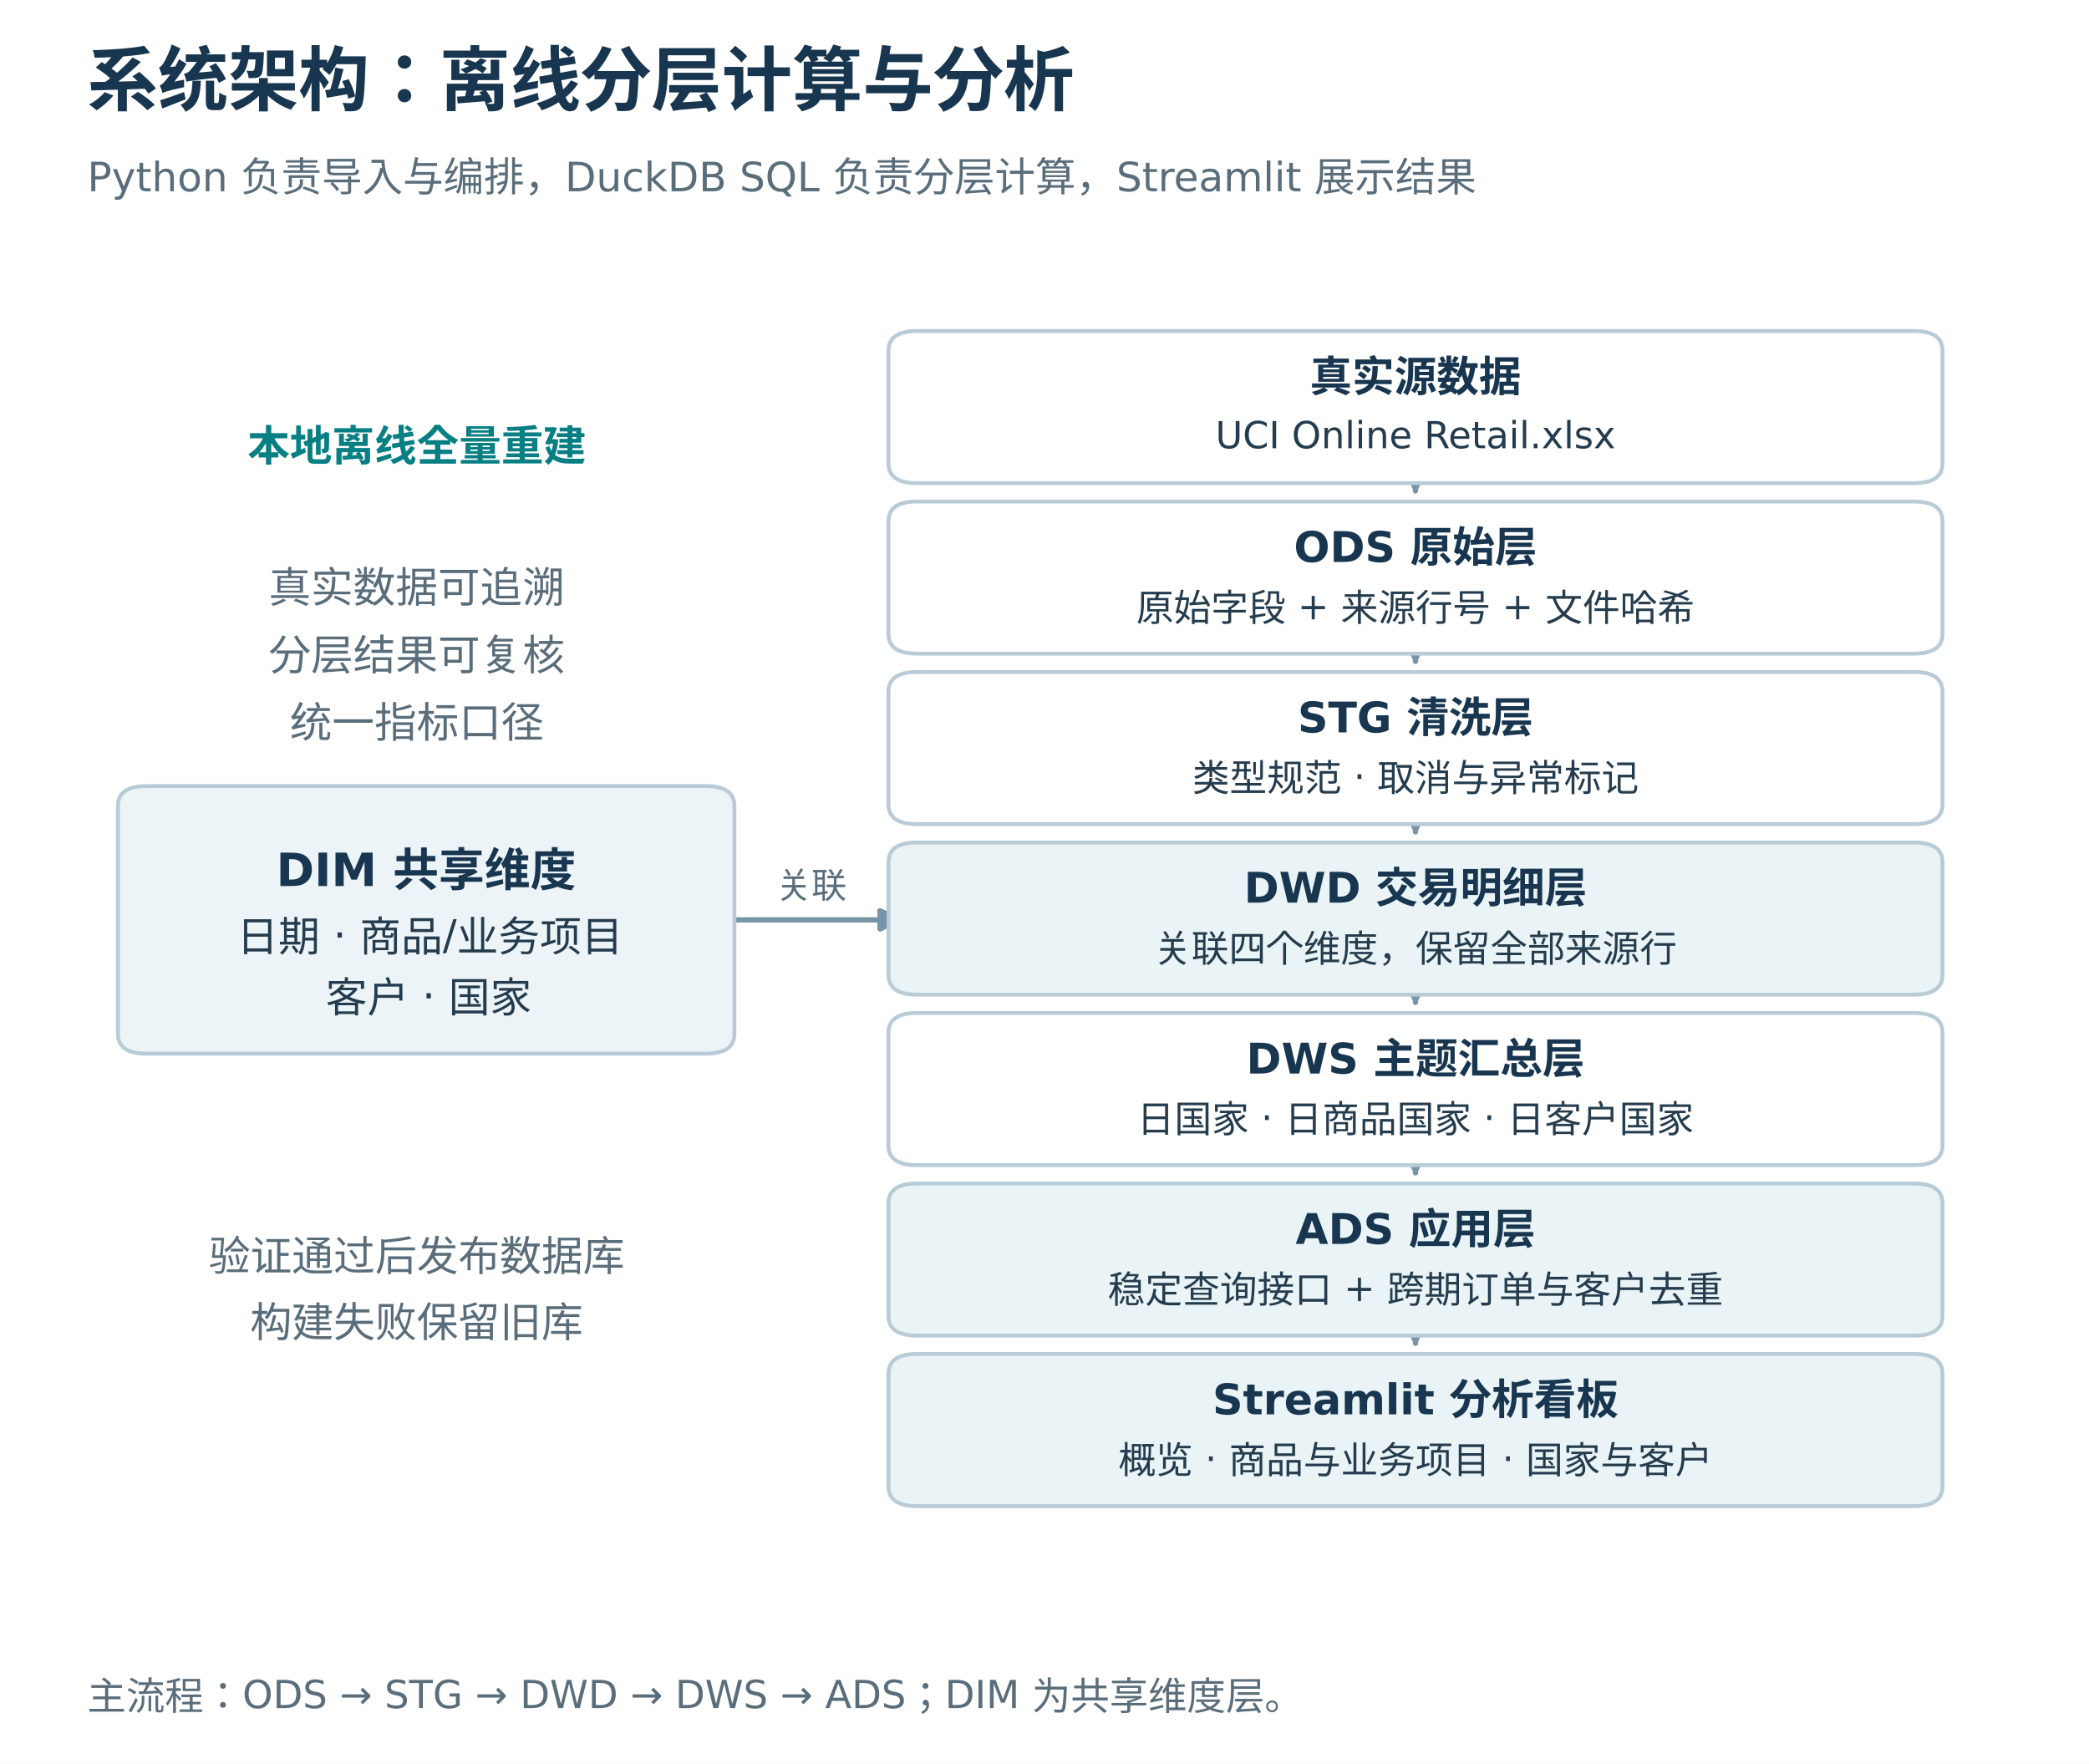
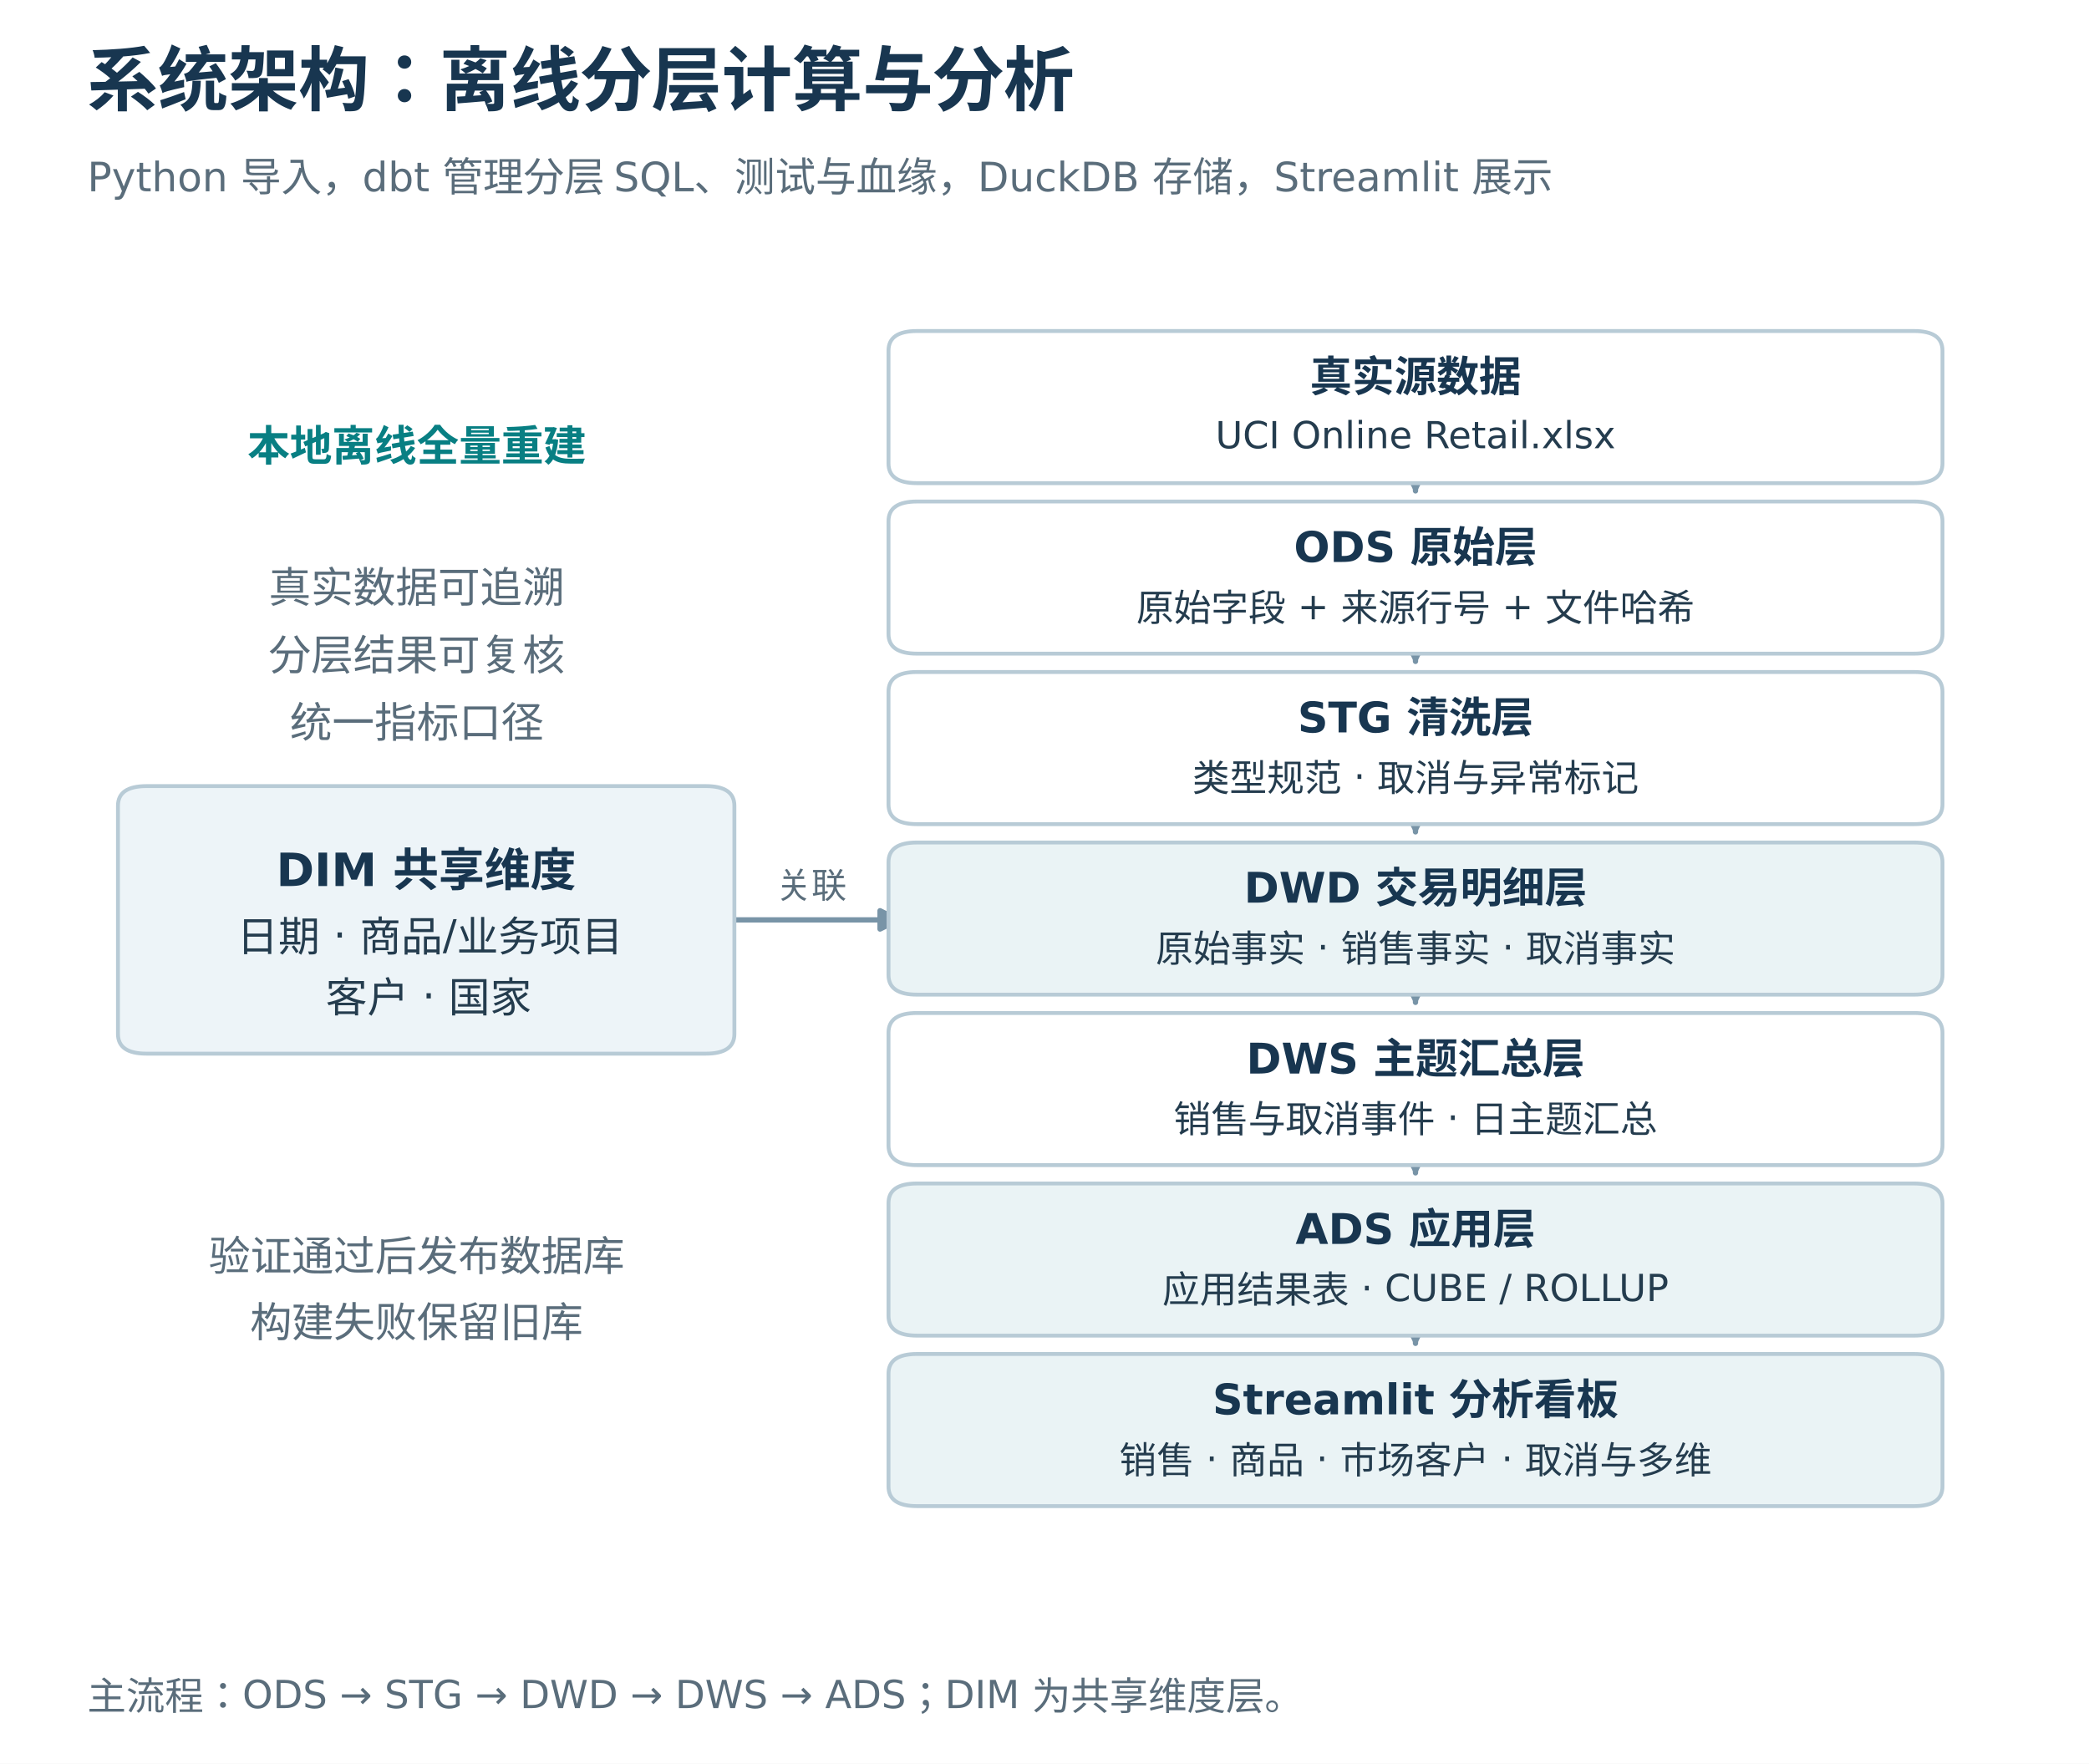
<svg xmlns="http://www.w3.org/2000/svg" width="592.704pt" height="500.395pt" viewBox="0 0 592.704 500.395" version="1.1">
  <defs>
    <style type="text/css">*{stroke-linejoin: round; stroke-linecap: butt}</style>
  </defs>
  <g id="figure_1">
    <g id="patch_1">
-       <path d="M 0 500.395  L 592.704 500.395  L 592.704 0  L 0 0  z " style="fill: #ffffff" />
+       <path d="M 0 500.395 L 592.704 500.395 L 592.704 0 L 0 0 z " style="fill: #ffffff" />
    </g>
    <g id="axes_1">
      <g id="patch_2">
-         <path d="M 401.612 139.08  Q 401.612 139.683 401.612 138.609  " clip-path="url(#pe6fbc83a17)" style="fill: none; stroke: #7894a7; stroke-width: 1.5; stroke-linecap: round" />
-         <path d="M 404.212 133.409  L 401.612 138.609  L 399.012 133.409  z " clip-path="url(#pe6fbc83a17)" style="fill: #7894a7; stroke: #7894a7; stroke-width: 1.5; stroke-linecap: round" />
+         <path d="M 401.612 139.08 Q 401.612 139.683 401.612 138.609 " clip-path="url(#p4b04b3a8ed)" style="fill: none; stroke: #7894a7; stroke-width: 1.5; stroke-linecap: round" />
+         <path d="M 404.212 133.409 L 401.612 138.609 L 399.012 133.409 z " clip-path="url(#p4b04b3a8ed)" style="fill: #7894a7; stroke: #7894a7; stroke-width: 1.5; stroke-linecap: round" />
      </g>
      <g id="patch_3">
-         <path d="M 401.612 187.453  Q 401.612 188.056 401.612 186.982  " clip-path="url(#pe6fbc83a17)" style="fill: none; stroke: #7894a7; stroke-width: 1.5; stroke-linecap: round" />
-         <path d="M 404.212 181.782  L 401.612 186.982  L 399.012 181.782  z " clip-path="url(#pe6fbc83a17)" style="fill: #7894a7; stroke: #7894a7; stroke-width: 1.5; stroke-linecap: round" />
+         <path d="M 401.612 187.453 Q 401.612 188.056 401.612 186.982 " clip-path="url(#p4b04b3a8ed)" style="fill: none; stroke: #7894a7; stroke-width: 1.5; stroke-linecap: round" />
+         <path d="M 404.212 181.782 L 401.612 186.982 L 399.012 181.782 z " clip-path="url(#p4b04b3a8ed)" style="fill: #7894a7; stroke: #7894a7; stroke-width: 1.5; stroke-linecap: round" />
      </g>
      <g id="patch_4">
-         <path d="M 401.612 235.825  Q 401.612 236.428 401.612 235.354  " clip-path="url(#pe6fbc83a17)" style="fill: none; stroke: #7894a7; stroke-width: 1.5; stroke-linecap: round" />
-         <path d="M 404.212 230.154  L 401.612 235.354  L 399.012 230.154  z " clip-path="url(#pe6fbc83a17)" style="fill: #7894a7; stroke: #7894a7; stroke-width: 1.5; stroke-linecap: round" />
+         <path d="M 401.612 235.825 Q 401.612 236.428 401.612 235.354 " clip-path="url(#p4b04b3a8ed)" style="fill: none; stroke: #7894a7; stroke-width: 1.5; stroke-linecap: round" />
+         <path d="M 404.212 230.154 L 401.612 235.354 L 399.012 230.154 z " clip-path="url(#p4b04b3a8ed)" style="fill: #7894a7; stroke: #7894a7; stroke-width: 1.5; stroke-linecap: round" />
      </g>
      <g id="patch_5">
-         <path d="M 401.612 284.198  Q 401.612 284.801 401.612 283.727  " clip-path="url(#pe6fbc83a17)" style="fill: none; stroke: #7894a7; stroke-width: 1.5; stroke-linecap: round" />
-         <path d="M 404.212 278.527  L 401.612 283.727  L 399.012 278.527  z " clip-path="url(#pe6fbc83a17)" style="fill: #7894a7; stroke: #7894a7; stroke-width: 1.5; stroke-linecap: round" />
+         <path d="M 401.612 284.198 Q 401.612 284.801 401.612 283.727 " clip-path="url(#p4b04b3a8ed)" style="fill: none; stroke: #7894a7; stroke-width: 1.5; stroke-linecap: round" />
+         <path d="M 404.212 278.527 L 401.612 283.727 L 399.012 278.527 z " clip-path="url(#p4b04b3a8ed)" style="fill: #7894a7; stroke: #7894a7; stroke-width: 1.5; stroke-linecap: round" />
      </g>
      <g id="patch_6">
-         <path d="M 401.612 332.57  Q 401.612 333.173 401.612 332.099  " clip-path="url(#pe6fbc83a17)" style="fill: none; stroke: #7894a7; stroke-width: 1.5; stroke-linecap: round" />
-         <path d="M 404.212 326.899  L 401.612 332.099  L 399.012 326.899  z " clip-path="url(#pe6fbc83a17)" style="fill: #7894a7; stroke: #7894a7; stroke-width: 1.5; stroke-linecap: round" />
+         <path d="M 401.612 332.57 Q 401.612 333.173 401.612 332.099 " clip-path="url(#p4b04b3a8ed)" style="fill: none; stroke: #7894a7; stroke-width: 1.5; stroke-linecap: round" />
+         <path d="M 404.212 326.899 L 401.612 332.099 L 399.012 326.899 z " clip-path="url(#p4b04b3a8ed)" style="fill: #7894a7; stroke: #7894a7; stroke-width: 1.5; stroke-linecap: round" />
      </g>
      <g id="patch_7">
-         <path d="M 401.612 380.943  Q 401.612 381.546 401.612 380.472  " clip-path="url(#pe6fbc83a17)" style="fill: none; stroke: #7894a7; stroke-width: 1.5; stroke-linecap: round" />
-         <path d="M 404.212 375.272  L 401.612 380.472  L 399.012 375.272  z " clip-path="url(#pe6fbc83a17)" style="fill: #7894a7; stroke: #7894a7; stroke-width: 1.5; stroke-linecap: round" />
+         <path d="M 401.612 380.943 Q 401.612 381.546 401.612 380.472 " clip-path="url(#p4b04b3a8ed)" style="fill: none; stroke: #7894a7; stroke-width: 1.5; stroke-linecap: round" />
+         <path d="M 404.212 375.272 L 401.612 380.472 L 399.012 375.272 z " clip-path="url(#p4b04b3a8ed)" style="fill: #7894a7; stroke: #7894a7; stroke-width: 1.5; stroke-linecap: round" />
      </g>
      <g id="patch_8">
-         <path d="M 203.891 260.987  Q 230.229 260.987 254.89 260.987  " clip-path="url(#pe6fbc83a17)" style="fill: none; stroke: #7894a7; stroke-width: 1.5; stroke-linecap: round" />
-         <path d="M 249.69 258.387  L 254.89 260.987  L 249.69 263.587  z " clip-path="url(#pe6fbc83a17)" style="fill: #7894a7; stroke: #7894a7; stroke-width: 1.5; stroke-linecap: round" />
+         <path d="M 203.891 260.987 Q 230.229 260.987 254.89 260.987 " clip-path="url(#p4b04b3a8ed)" style="fill: none; stroke: #7894a7; stroke-width: 1.5; stroke-linecap: round" />
+         <path d="M 249.69 258.387 L 254.89 260.987 L 249.69 263.587 z " clip-path="url(#p4b04b3a8ed)" style="fill: #7894a7; stroke: #7894a7; stroke-width: 1.5; stroke-linecap: round" />
      </g>
      <g id="patch_9">
-         <path d="M 260.186 137.079  L 543.038 137.079  Q 551.135 137.079 551.135 131.497  L 551.135 99.497  Q 551.135 93.916 543.038 93.916  L 260.186 93.916  Q 252.089 93.916 252.089 99.497  L 252.089 131.497  Q 252.089 137.079 260.186 137.079  z " clip-path="url(#pe6fbc83a17)" style="fill: #ffffff; stroke: #b8cbd6; stroke-width: 1.1; stroke-linejoin: miter" />
+         <path d="M 260.186 137.079 L 543.038 137.079 Q 551.135 137.079 551.135 131.497 L 551.135 99.497 Q 551.135 93.916 543.038 93.916 L 260.186 93.916 Q 252.089 93.916 252.089 99.497 L 252.089 131.497 Q 252.089 137.079 260.186 137.079 z " clip-path="url(#p4b04b3a8ed)" style="fill: #ffffff; stroke: #b8cbd6; stroke-width: 1.1; stroke-linejoin: miter" />
      </g>
      <g id="patch_10">
-         <path d="M 260.186 185.451  L 543.038 185.451  Q 551.135 185.451 551.135 179.87  L 551.135 147.869  Q 551.135 142.288 543.038 142.288  L 260.186 142.288  Q 252.089 142.288 252.089 147.869  L 252.089 179.87  Q 252.089 185.451 260.186 185.451  z " clip-path="url(#pe6fbc83a17)" style="fill: #ffffff; stroke: #b8cbd6; stroke-width: 1.1; stroke-linejoin: miter" />
+         <path d="M 260.186 185.451 L 543.038 185.451 Q 551.135 185.451 551.135 179.87 L 551.135 147.869 Q 551.135 142.288 543.038 142.288 L 260.186 142.288 Q 252.089 142.288 252.089 147.869 L 252.089 179.87 Q 252.089 185.451 260.186 185.451 z " clip-path="url(#p4b04b3a8ed)" style="fill: #ffffff; stroke: #b8cbd6; stroke-width: 1.1; stroke-linejoin: miter" />
      </g>
      <g id="patch_11">
-         <path d="M 260.186 233.824  L 543.038 233.824  Q 551.135 233.824 551.135 228.242  L 551.135 196.242  Q 551.135 190.66 543.038 190.66  L 260.186 190.66  Q 252.089 190.66 252.089 196.242  L 252.089 228.242  Q 252.089 233.824 260.186 233.824  z " clip-path="url(#pe6fbc83a17)" style="fill: #ffffff; stroke: #b8cbd6; stroke-width: 1.1; stroke-linejoin: miter" />
+         <path d="M 260.186 233.824 L 543.038 233.824 Q 551.135 233.824 551.135 228.242 L 551.135 196.242 Q 551.135 190.66 543.038 190.66 L 260.186 190.66 Q 252.089 190.66 252.089 196.242 L 252.089 228.242 Q 252.089 233.824 260.186 233.824 z " clip-path="url(#p4b04b3a8ed)" style="fill: #ffffff; stroke: #b8cbd6; stroke-width: 1.1; stroke-linejoin: miter" />
      </g>
      <g id="patch_12">
-         <path d="M 260.186 282.196  L 543.038 282.196  Q 551.135 282.196 551.135 276.615  L 551.135 244.614  Q 551.135 239.033 543.038 239.033  L 260.186 239.033  Q 252.089 239.033 252.089 244.614  L 252.089 276.615  Q 252.089 282.196 260.186 282.196  z " clip-path="url(#pe6fbc83a17)" style="fill: #eaf3f5; stroke: #b8cbd6; stroke-width: 1.1; stroke-linejoin: miter" />
+         <path d="M 260.186 282.196 L 543.038 282.196 Q 551.135 282.196 551.135 276.615 L 551.135 244.614 Q 551.135 239.033 543.038 239.033 L 260.186 239.033 Q 252.089 239.033 252.089 244.614 L 252.089 276.615 Q 252.089 282.196 260.186 282.196 z " clip-path="url(#p4b04b3a8ed)" style="fill: #eaf3f5; stroke: #b8cbd6; stroke-width: 1.1; stroke-linejoin: miter" />
      </g>
      <g id="patch_13">
-         <path d="M 260.186 330.569  L 543.038 330.569  Q 551.135 330.569 551.135 324.987  L 551.135 292.987  Q 551.135 287.405 543.038 287.405  L 260.186 287.405  Q 252.089 287.405 252.089 292.987  L 252.089 324.987  Q 252.089 330.569 260.186 330.569  z " clip-path="url(#pe6fbc83a17)" style="fill: #ffffff; stroke: #b8cbd6; stroke-width: 1.1; stroke-linejoin: miter" />
+         <path d="M 260.186 330.569 L 543.038 330.569 Q 551.135 330.569 551.135 324.987 L 551.135 292.987 Q 551.135 287.405 543.038 287.405 L 260.186 287.405 Q 252.089 287.405 252.089 292.987 L 252.089 324.987 Q 252.089 330.569 260.186 330.569 z " clip-path="url(#p4b04b3a8ed)" style="fill: #ffffff; stroke: #b8cbd6; stroke-width: 1.1; stroke-linejoin: miter" />
      </g>
      <g id="patch_14">
-         <path d="M 260.186 378.941  L 543.038 378.941  Q 551.135 378.941 551.135 373.36  L 551.135 341.359  Q 551.135 335.778 543.038 335.778  L 260.186 335.778  Q 252.089 335.778 252.089 341.359  L 252.089 373.36  Q 252.089 378.941 260.186 378.941  z " clip-path="url(#pe6fbc83a17)" style="fill: #eaf3f5; stroke: #b8cbd6; stroke-width: 1.1; stroke-linejoin: miter" />
+         <path d="M 260.186 378.941 L 543.038 378.941 Q 551.135 378.941 551.135 373.36 L 551.135 341.359 Q 551.135 335.778 543.038 335.778 L 260.186 335.778 Q 252.089 335.778 252.089 341.359 L 252.089 373.36 Q 252.089 378.941 260.186 378.941 z " clip-path="url(#p4b04b3a8ed)" style="fill: #eaf3f5; stroke: #b8cbd6; stroke-width: 1.1; stroke-linejoin: miter" />
      </g>
      <g id="patch_15">
-         <path d="M 260.186 427.314  L 543.038 427.314  Q 551.135 427.314 551.135 421.732  L 551.135 389.732  Q 551.135 384.15 543.038 384.15  L 260.186 384.15  Q 252.089 384.15 252.089 389.732  L 252.089 421.732  Q 252.089 427.314 260.186 427.314  z " clip-path="url(#pe6fbc83a17)" style="fill: #eaf3f5; stroke: #b8cbd6; stroke-width: 1.1; stroke-linejoin: miter" />
+         <path d="M 260.186 427.314 L 543.038 427.314 Q 551.135 427.314 551.135 421.732 L 551.135 389.732 Q 551.135 384.15 543.038 384.15 L 260.186 384.15 Q 252.089 384.15 252.089 389.732 L 252.089 421.732 Q 252.089 427.314 260.186 427.314 z " clip-path="url(#p4b04b3a8ed)" style="fill: #eaf3f5; stroke: #b8cbd6; stroke-width: 1.1; stroke-linejoin: miter" />
      </g>
      <g id="patch_16">
-         <path d="M 41.569 298.94  L 200.269 298.94  Q 208.366 298.94 208.366 293.359  L 208.366 228.614  Q 208.366 223.033 200.269 223.033  L 41.569 223.033  Q 33.472 223.033 33.472 228.614  L 33.472 293.359  Q 33.472 298.94 41.569 298.94  z " clip-path="url(#pe6fbc83a17)" style="fill: #edf4f8; stroke: #b8cbd6; stroke-width: 1.1; stroke-linejoin: miter" />
+         <path d="M 41.569 298.94 L 200.269 298.94 Q 208.366 298.94 208.366 293.359 L 208.366 228.614 Q 208.366 223.033 200.269 223.033 L 41.569 223.033 Q 33.472 223.033 33.472 228.614 L 33.472 293.359 Q 33.472 298.94 41.569 298.94 z " clip-path="url(#p4b04b3a8ed)" style="fill: #edf4f8; stroke: #b8cbd6; stroke-width: 1.1; stroke-linejoin: miter" />
      </g>
      <g id="text_1">
        <text style="font-weight: 700; font-size: 12px; font-family: 'Arial Unicode MS', 'DejaVu Sans', sans-serif; text-anchor: middle; fill: #183650" x="401.612" y="111.079" transform="rotate(-0 401.6119 111.079)">真实源数据</text>
      </g>
      <g id="text_2">
        <text style="font-size: 10.6px; font-family: 'Arial Unicode MS', 'DejaVu Sans', sans-serif; text-anchor: middle; fill: #243c4e" x="401.612" y="127.173" transform="rotate(-0 401.6119 127.1731)">UCI Online Retail.xlsx</text>
      </g>
      <g id="text_3">
        <text style="font-weight: 700; font-size: 12px; font-family: 'Arial Unicode MS', 'DejaVu Sans', sans-serif; text-anchor: middle; fill: #183650" x="401.612" y="159.434" transform="rotate(-0 401.6119 159.4337)">ODS 原始层</text>
      </g>
      <g id="text_4">
        <text style="font-size: 10.6px; font-family: 'Arial Unicode MS', 'DejaVu Sans', sans-serif; text-anchor: middle; fill: #243c4e" x="401.612" y="176.198" transform="rotate(-0 401.6119 176.1979)">原始字段 + 来源行号 + 文件哈希</text>
      </g>
      <g id="text_5">
        <text style="font-weight: 700; font-size: 12px; font-family: 'Arial Unicode MS', 'DejaVu Sans', sans-serif; text-anchor: middle; fill: #183650" x="401.612" y="207.794" transform="rotate(-0 401.6119 207.794)">STG 清洗层</text>
      </g>
      <g id="text_6">
        <text style="font-size: 10.6px; font-family: 'Arial Unicode MS', 'DejaVu Sans', sans-serif; text-anchor: middle; fill: #243c4e" x="401.612" y="224.485" transform="rotate(-0 401.6119 224.4851)">类型规范 · 取消与异常标记</text>
      </g>
      <g id="text_7">
        <text style="font-weight: 700; font-size: 12px; font-family: 'Arial Unicode MS', 'DejaVu Sans', sans-serif; text-anchor: middle; fill: #183650" x="401.612" y="256.099" transform="rotate(-0 401.6119 256.099)">DWD 交易明细层</text>
      </g>
      <g id="text_8">
-         <text style="font-size: 10.6px; font-family: 'Arial Unicode MS', 'DejaVu Sans', sans-serif; text-anchor: middle; fill: #243c4e" x="401.612" y="272.911" transform="rotate(-0 401.6119 272.9114)">关联四个维度，保留全部来源行</text>
+         <text style="font-size: 10.6px; font-family: 'Arial Unicode MS', 'DejaVu Sans', sans-serif; text-anchor: middle; fill: #243c4e" x="401.612" y="272.899" transform="rotate(-0 401.6119 272.8989)">原始事实 · 销售事实 · 取消事实</text>
      </g>
      <g id="text_9">
        <text style="font-weight: 700; font-size: 12px; font-family: 'Arial Unicode MS', 'DejaVu Sans', sans-serif; text-anchor: middle; fill: #183650" x="401.612" y="304.586" transform="rotate(-0 401.6119 304.5858)">DWS 主题汇总层</text>
      </g>
      <g id="text_10">
-         <text style="font-size: 10.6px; font-family: 'Arial Unicode MS', 'DejaVu Sans', sans-serif; text-anchor: middle; fill: #243c4e" x="401.612" y="321.266" transform="rotate(-0 401.6119 321.2665)">日国家 · 日商品国家 · 日客户国家</text>
+         <text style="font-size: 10.6px; font-family: 'Arial Unicode MS', 'DejaVu Sans', sans-serif; text-anchor: middle; fill: #243c4e" x="401.612" y="321.271" transform="rotate(-0 401.6119 321.2714)">销售与取消事件 · 日主题汇总</text>
      </g>
      <g id="text_11">
        <text style="font-weight: 700; font-size: 12px; font-family: 'Arial Unicode MS', 'DejaVu Sans', sans-serif; text-anchor: middle; fill: #183650" x="401.612" y="352.918" transform="rotate(-0 401.6119 352.918)">ADS 应用层</text>
      </g>
      <g id="text_12">
-         <text style="font-size: 10.6px; font-family: 'Arial Unicode MS', 'DejaVu Sans', sans-serif; text-anchor: middle; fill: #243c4e" x="401.612" y="369.639" transform="rotate(-0 401.6119 369.6389)">稳定查询接口 + 跨期订单与客户去重</text>
+         <text style="font-size: 10.6px; font-family: 'Arial Unicode MS', 'DejaVu Sans', sans-serif; text-anchor: middle; fill: #243c4e" x="401.612" y="369.612" transform="rotate(-0 401.6119 369.6124)">应用结果表 · CUBE / ROLLUP</text>
      </g>
      <g id="text_13">
        <text style="font-weight: 700; font-size: 12px; font-family: 'Arial Unicode MS', 'DejaVu Sans', sans-serif; text-anchor: middle; fill: #183650" x="401.612" y="401.273" transform="rotate(-0 401.6119 401.2726)">Streamlit 分析看板</text>
      </g>
      <g id="text_14">
-         <text style="font-size: 10.6px; font-family: 'Arial Unicode MS', 'DejaVu Sans', sans-serif; text-anchor: middle; fill: #243c4e" x="401.612" y="418.011" transform="rotate(-0 401.6119 418.0114)">概览 · 商品与业务项目 · 国家与客户</text>
+         <text style="font-size: 10.6px; font-family: 'Arial Unicode MS', 'DejaVu Sans', sans-serif; text-anchor: middle; fill: #243c4e" x="401.612" y="418.05" transform="rotate(-0 401.6119 418.0495)">销售 · 商品 · 市场客户 · 取消与多维</text>
      </g>
      <g id="text_15">
        <text style="font-weight: 700; font-size: 13px; font-family: 'Arial Unicode MS', 'DejaVu Sans', sans-serif; text-anchor: middle; fill: #183650" x="120.919" y="251.389" transform="rotate(-0 120.9189 251.3885)">DIM 共享维度</text>
      </g>
      <g id="text_16">
        <text style="font-size: 11.8px; font-family: 'Arial Unicode MS', 'DejaVu Sans', sans-serif; fill: #243c4e" transform="translate(67.16248 269.9115)">日期 · 商品/业务项目</text>
        <text style="font-size: 11.8px; font-family: 'Arial Unicode MS', 'DejaVu Sans', sans-serif; fill: #243c4e" transform="translate(92.40158 287.1659)">客户 · 国家</text>
      </g>
      <g id="text_17">
        <g id="patch_17">
-           <path d="M 219.227 257.889  L 241.227 257.889  L 241.227 245.479  L 219.227 245.479  z " style="fill: #ffffff" />
+           <path d="M 219.227 257.889 L 241.227 257.889 L 241.227 245.479 L 219.227 245.479 z " style="fill: #ffffff" />
        </g>
        <text style="font-size: 10px; font-family: 'Arial Unicode MS', 'DejaVu Sans', sans-serif; text-anchor: middle; fill: #5a6d7b" x="230.227" y="254.79" transform="rotate(-0 230.2272 254.7899)">关联</text>
      </g>
      <g id="text_18">
        <text style="font-weight: 700; font-size: 12px; font-family: 'Arial Unicode MS', 'DejaVu Sans', sans-serif; text-anchor: middle; fill: #087f83" x="118.22" y="130.753" transform="rotate(-0 118.2199 130.753)">本地离线全量重建</text>
      </g>
      <g id="text_19">
        <text style="font-size: 12px; font-family: 'Arial Unicode MS', 'DejaVu Sans', sans-serif; fill: #5a6d7b" transform="translate(76.21989 170.9141)">真实数据可追溯</text>
        <text style="font-size: 12px; font-family: 'Arial Unicode MS', 'DejaVu Sans', sans-serif; fill: #5a6d7b" transform="translate(76.21989 190.11)">分层结果可复核</text>
        <text style="font-size: 12px; font-family: 'Arial Unicode MS', 'DejaVu Sans', sans-serif; fill: #5a6d7b" transform="translate(82.21989 209.2403)">统一指标口径</text>
      </g>
      <g id="text_20">
        <text style="font-size: 11.8px; font-family: 'Arial Unicode MS', 'DejaVu Sans', sans-serif; fill: #5a6d7b" transform="translate(59.21989 360.5511)">验证通过后发布数据库</text>
        <text style="font-size: 11.8px; font-family: 'Arial Unicode MS', 'DejaVu Sans', sans-serif; fill: #5a6d7b" transform="translate(71.01989 379.3219)">构建失败保留旧库</text>
      </g>
    </g>
    <g id="text_21">
      <text style="font-weight: 700; font-size: 20px; font-family: 'Arial Unicode MS', 'DejaVu Sans', sans-serif; text-anchor: start; fill: #183650" x="24.768" y="29.797" transform="rotate(-0 24.768 29.7975)">系统架构：离线分层计算与分析</text>
    </g>
    <g id="text_22">
-       <text style="font-size: 11.5px; font-family: 'Arial Unicode MS', 'DejaVu Sans', sans-serif; text-anchor: start; fill: #5a6d7b" x="24.768" y="54.278" transform="rotate(-0 24.768 54.2775)">Python 负责导入与编排，DuckDB SQL 负责分层计算，Streamlit 展示结果</text>
+       <text style="font-size: 11.5px; font-family: 'Arial Unicode MS', 'DejaVu Sans', sans-serif; text-anchor: start; fill: #5a6d7b" x="24.768" y="54.278" transform="rotate(-0 24.768 54.2775)">Python 导入，dbt 管理分层 SQL、测试与血缘，DuckDB 存储，Streamlit 展示</text>
    </g>
    <g id="text_23">
      <text style="font-size: 11px; font-family: 'Arial Unicode MS', 'DejaVu Sans', sans-serif; text-anchor: start; fill: #5a6d7b" x="24.768" y="485.125" transform="rotate(-0 24.768 485.1255)">主流程：ODS → STG → DWD → DWS → ADS；DIM 为共享维度层。</text>
    </g>
  </g>
  <defs>
-     <clipPath id="pe6fbc83a17">
+     <clipPath id="p4b04b3a8ed">
      <rect x="12.96" y="86.102" width="566.784" height="372.096" />
    </clipPath>
  </defs>
</svg>
